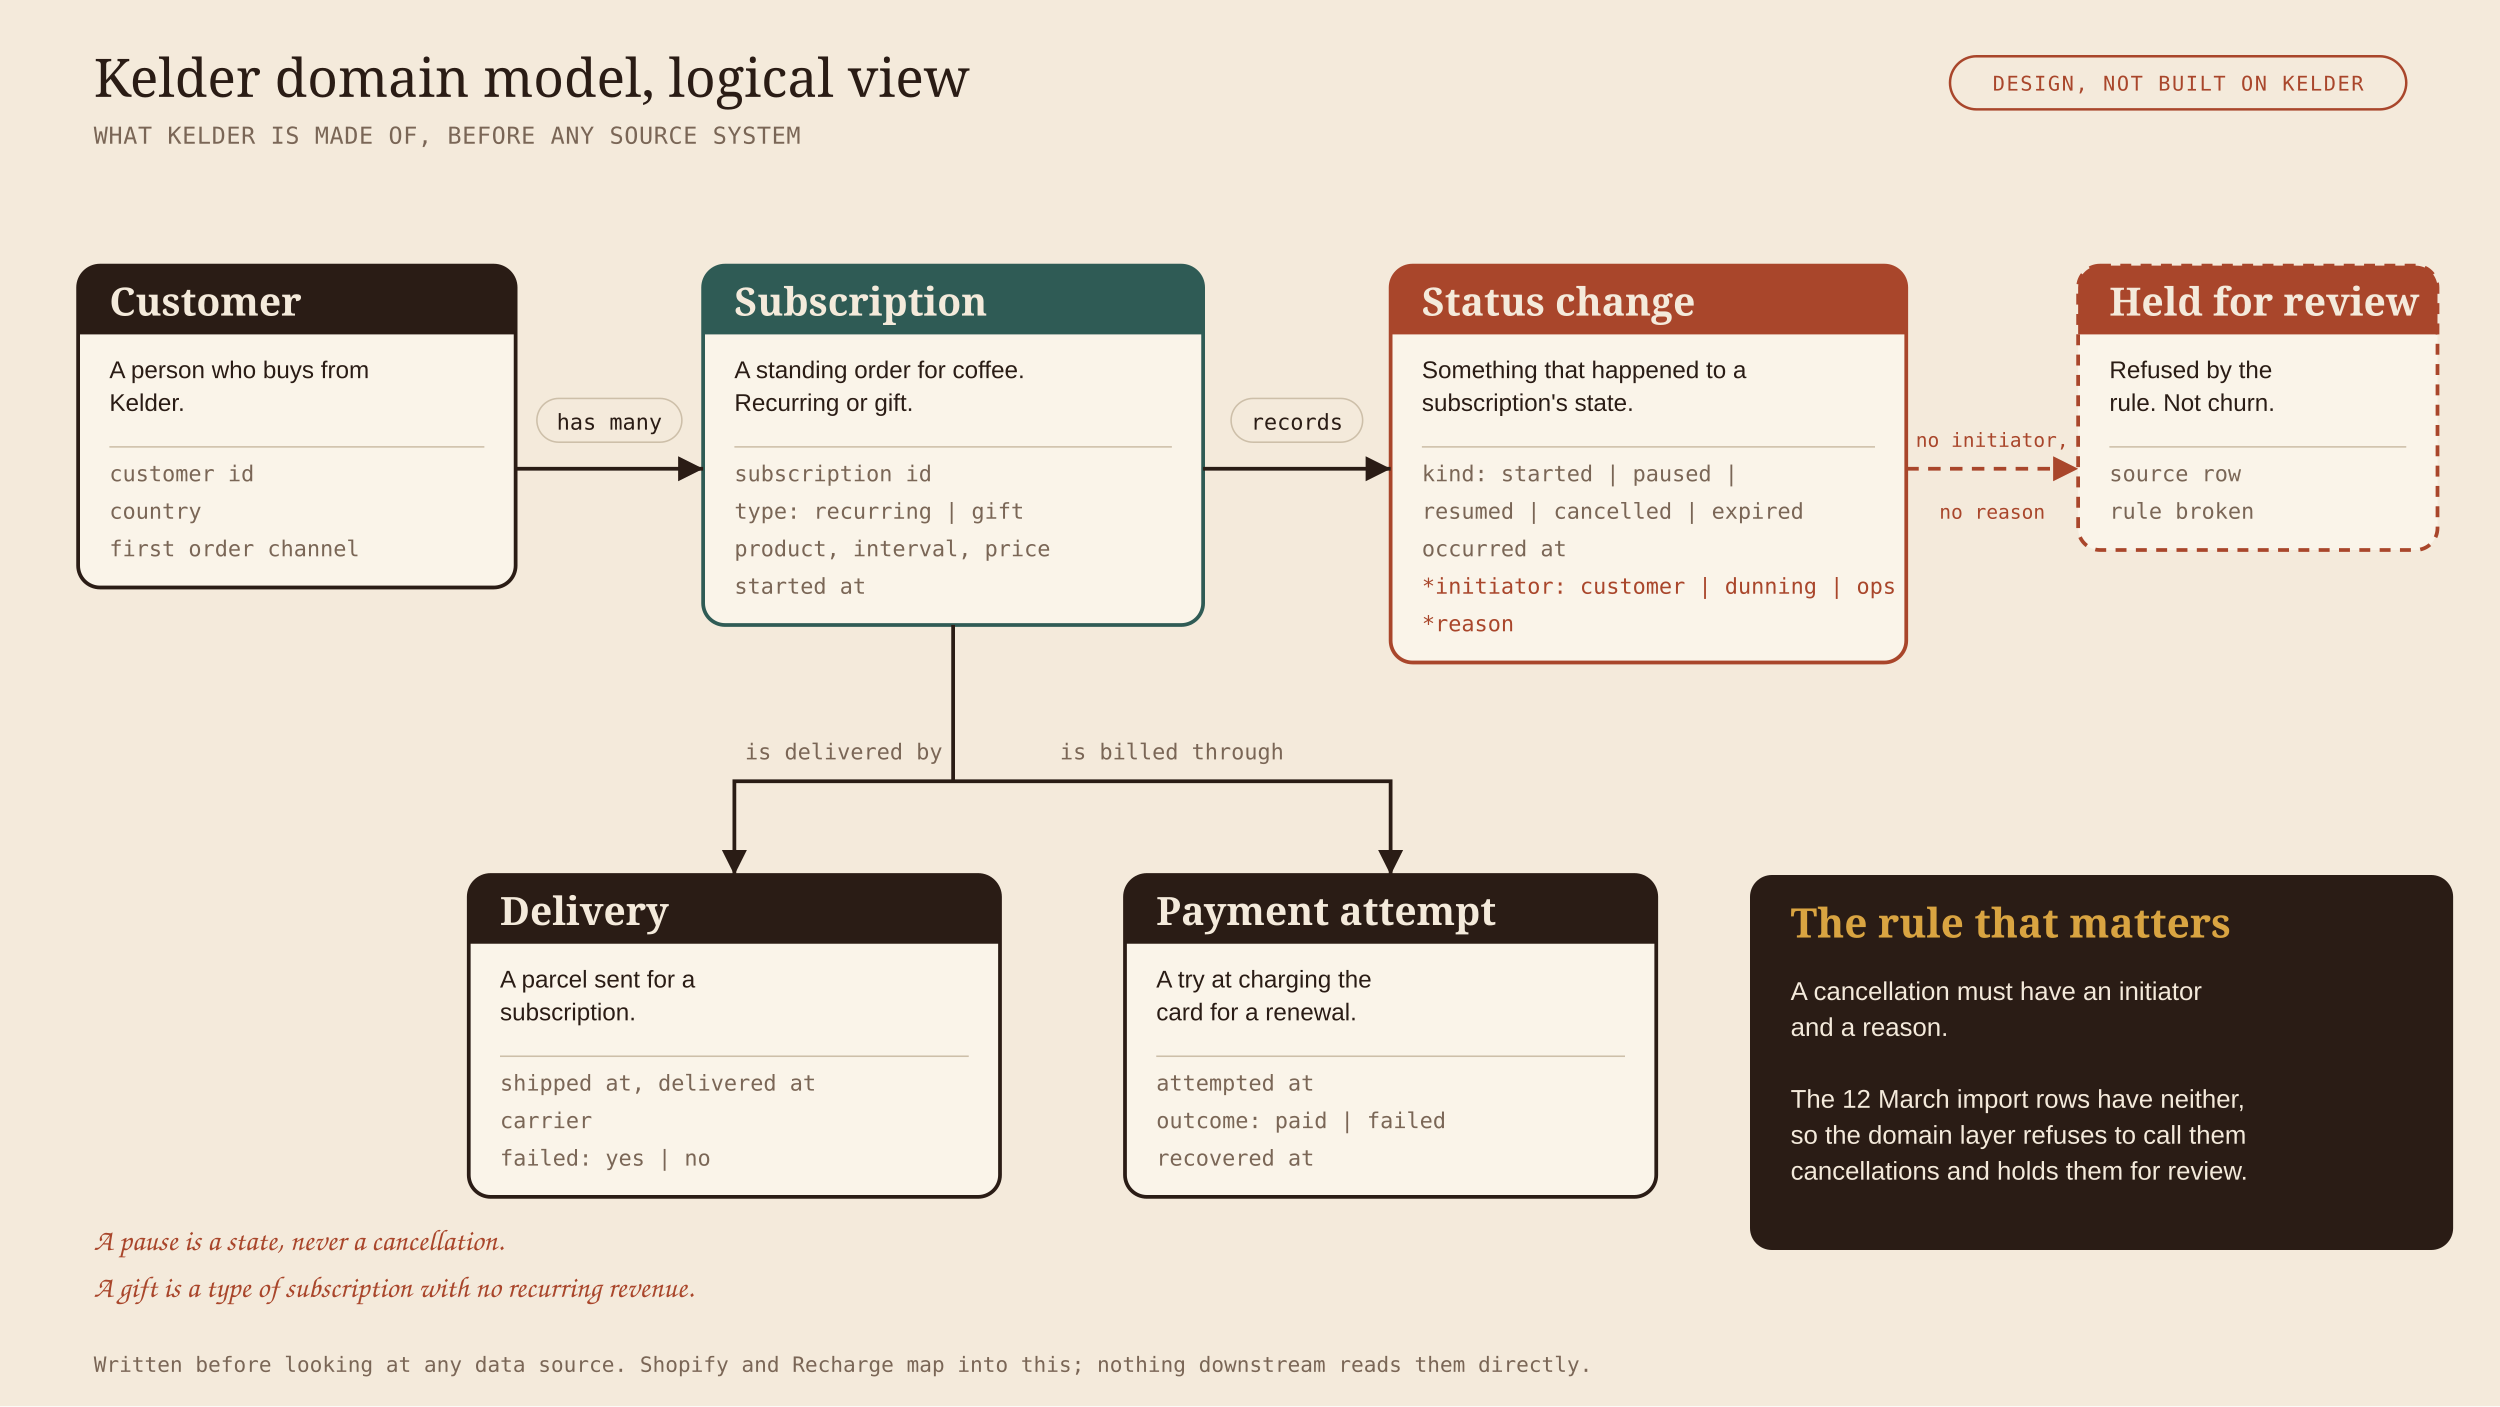
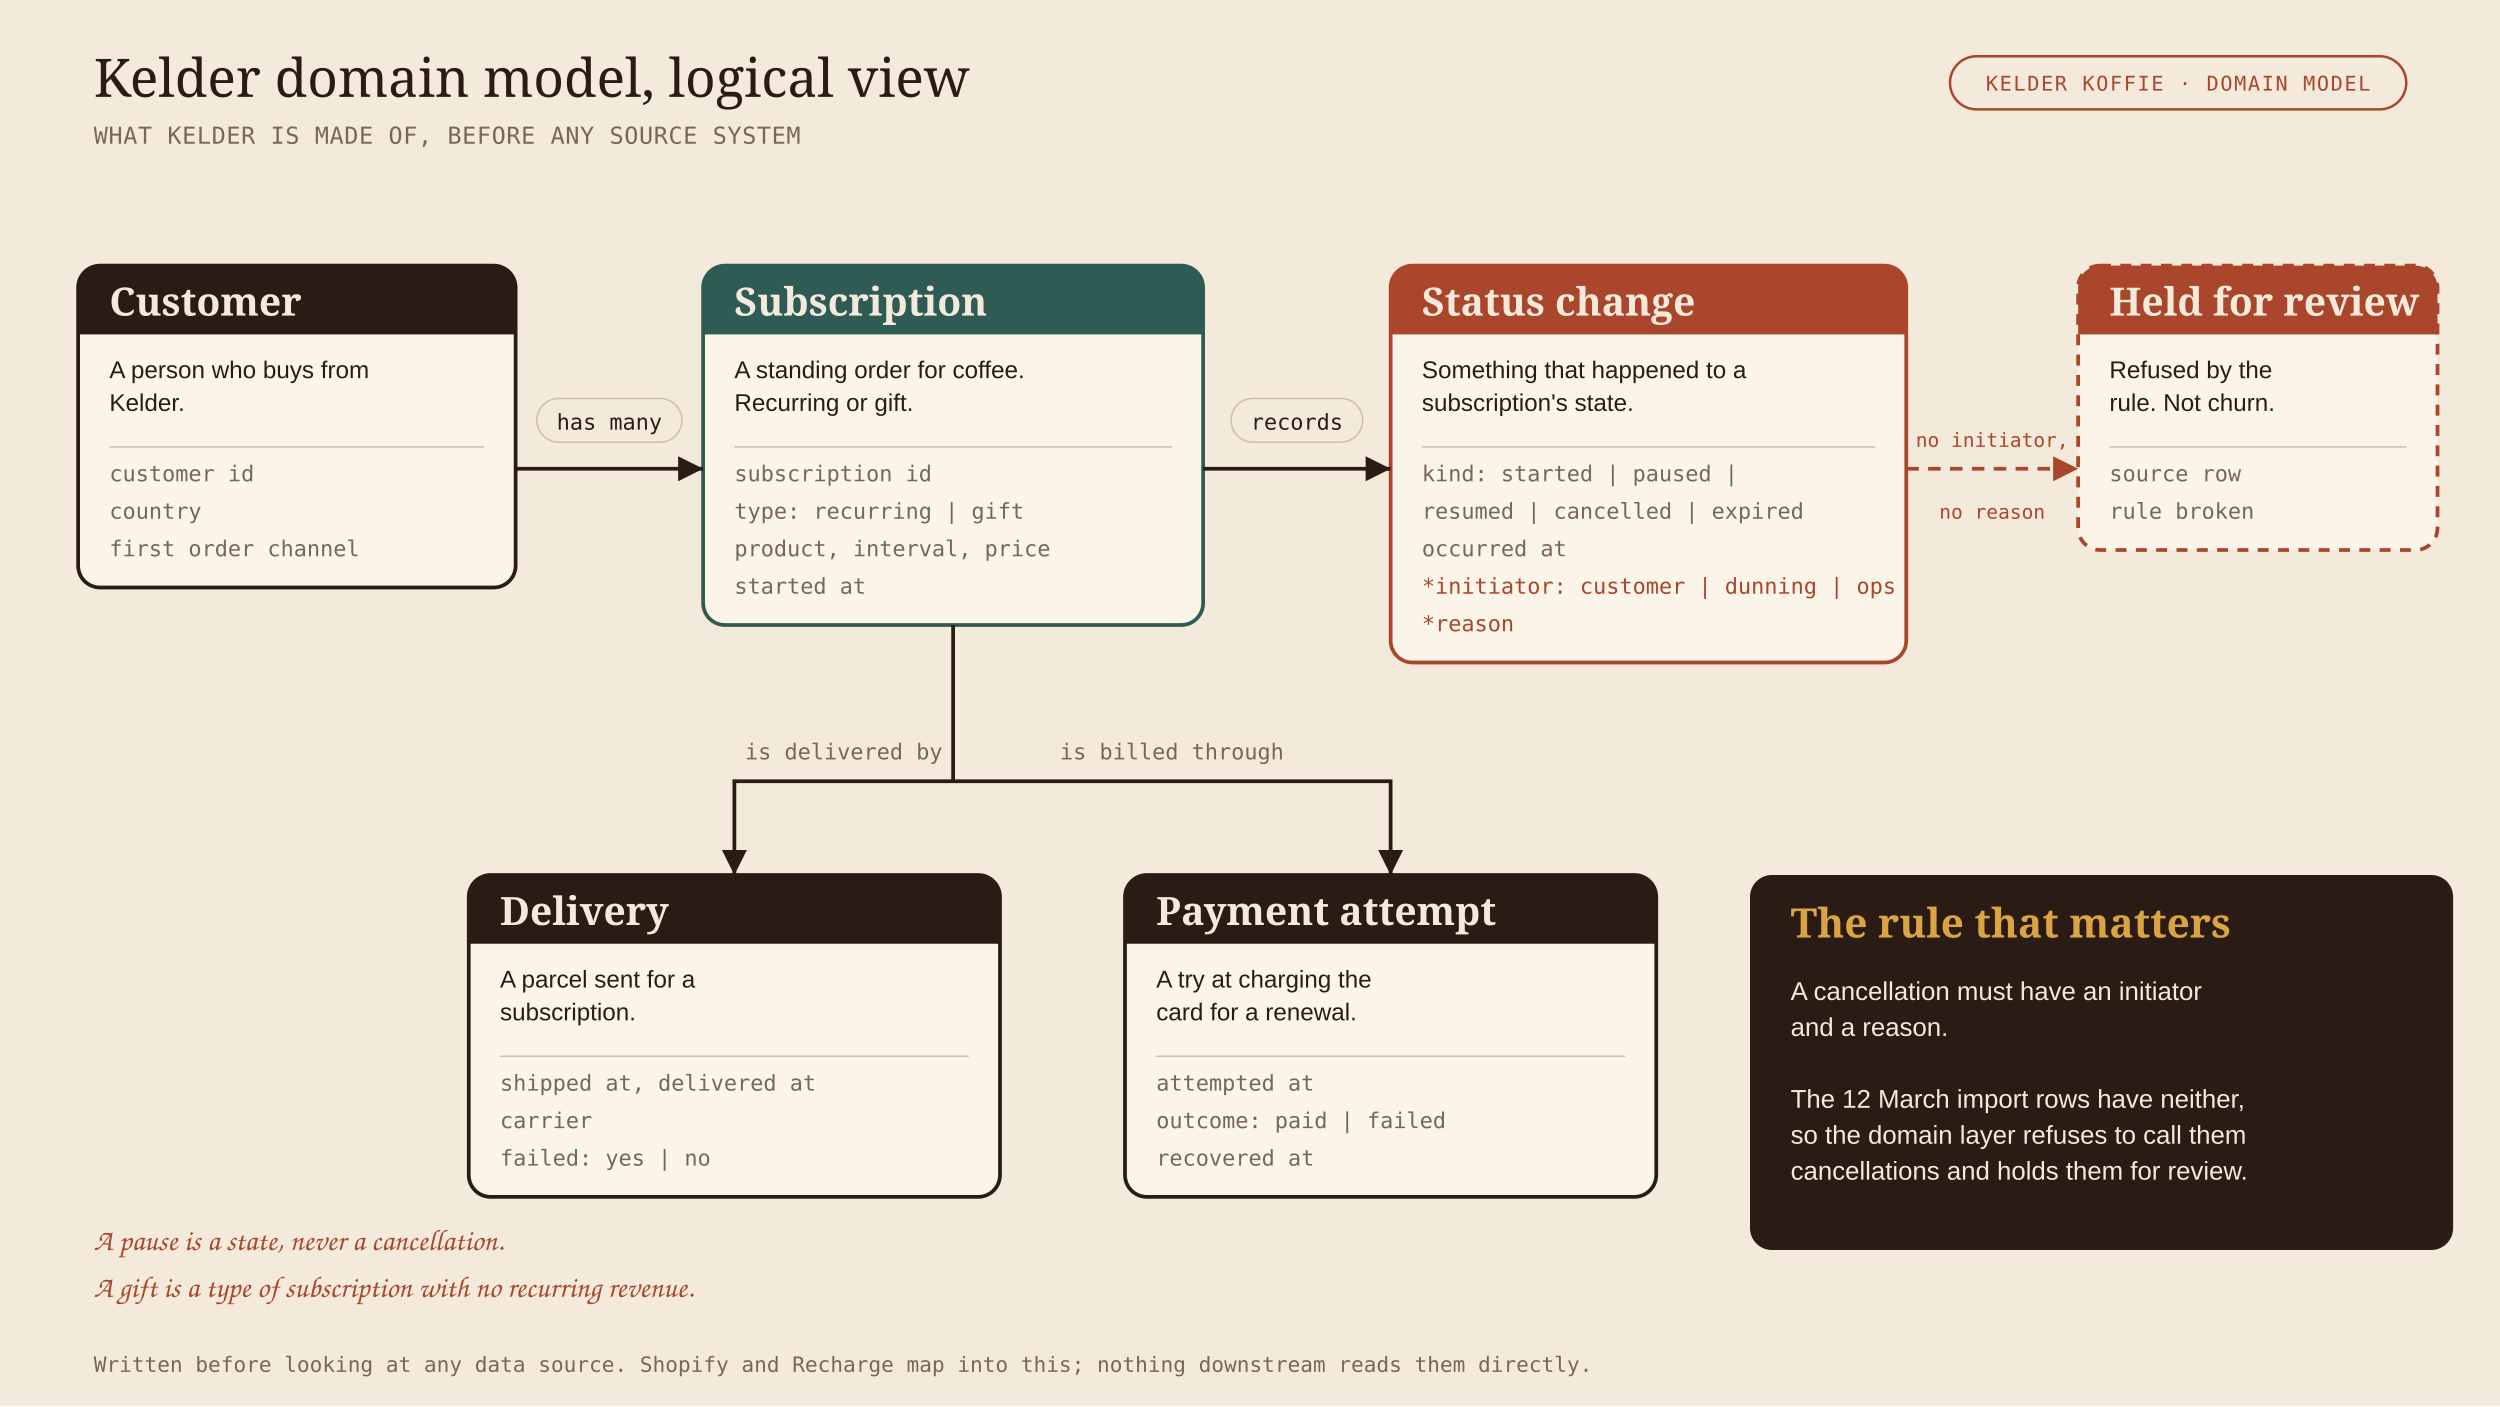
<svg xmlns="http://www.w3.org/2000/svg" viewBox="0 0 1600 900" role="img" aria-label="Kelder domain model, logical view">
  <rect width="1600" height="900" fill="#F4EADB" />
  <text x="60" y="62" font-family="Fraunces, Georgia, serif" font-size="34" fill="#2A1C15" font-weight="500" text-anchor="start" font-style="normal">Kelder domain model, logical view</text>
  <text x="60" y="92" font-family="'JetBrains Mono', Menlo, monospace" font-size="15" fill="#7A6656" font-weight="400" text-anchor="start" font-style="normal" letter-spacing="0.4">WHAT KELDER IS MADE OF, BEFORE ANY SOURCE SYSTEM</text>
  <g transform="translate(1540,58)">
    <rect x="-292" y="-22" width="292" height="34" rx="17" fill="none" stroke="#A9462B" stroke-width="1.6" />
-     <text x="-146" y="0" font-family="'JetBrains Mono', Menlo, monospace" font-size="13" fill="#A9462B" font-weight="500" text-anchor="middle" font-style="normal" letter-spacing="1">DESIGN, NOT BUILT ON KELDER</text>
+     <text x="-146" y="0" font-family="'JetBrains Mono', Menlo, monospace" font-size="13" fill="#A9462B" font-weight="500" text-anchor="middle" font-style="normal" letter-spacing="1">KELDER KOFFIE · DOMAIN MODEL</text>
  </g>
  <rect x="50" y="170" width="280" height="206" rx="14" fill="#FAF4E9" stroke="#2A1C15" stroke-width="2.4" />
  <path d="M50 184a14 14 0 0 1 14 -14h252a14 14 0 0 1 14 14v30h-280z" fill="#2A1C15" />
  <text x="70" y="202" font-family="Fraunces, Georgia, serif" font-size="25" fill="#F4EADB" font-weight="600" text-anchor="start" font-style="normal">Customer</text>
  <text x="70" y="242" font-family="'Instrument Sans', 'Helvetica Neue', Arial, sans-serif" font-size="15.5" fill="#2A1C15" font-weight="400" text-anchor="start" font-style="normal">A person who buys from</text>
  <text x="70" y="263" font-family="'Instrument Sans', 'Helvetica Neue', Arial, sans-serif" font-size="15.5" fill="#2A1C15" font-weight="400" text-anchor="start" font-style="normal">Kelder.</text>
  <line x1="70" x2="310" y1="286" y2="286" stroke="#CDBFA9" />
  <text x="70" y="308" font-family="'JetBrains Mono', Menlo, monospace" font-size="14" fill="#7A6656" font-weight="400" text-anchor="start" font-style="normal">customer id</text>
  <text x="70" y="332" font-family="'JetBrains Mono', Menlo, monospace" font-size="14" fill="#7A6656" font-weight="400" text-anchor="start" font-style="normal">country</text>
  <text x="70" y="356" font-family="'JetBrains Mono', Menlo, monospace" font-size="14" fill="#7A6656" font-weight="400" text-anchor="start" font-style="normal">first order channel</text>
  <rect x="450" y="170" width="320" height="230" rx="14" fill="#FAF4E9" stroke="#2F5B55" stroke-width="2.4" />
  <path d="M450 184a14 14 0 0 1 14 -14h292a14 14 0 0 1 14 14v30h-320z" fill="#2F5B55" />
  <text x="470" y="202" font-family="Fraunces, Georgia, serif" font-size="25" fill="#F4EADB" font-weight="600" text-anchor="start" font-style="normal">Subscription</text>
  <text x="470" y="242" font-family="'Instrument Sans', 'Helvetica Neue', Arial, sans-serif" font-size="15.5" fill="#2A1C15" font-weight="400" text-anchor="start" font-style="normal">A standing order for coffee.</text>
  <text x="470" y="263" font-family="'Instrument Sans', 'Helvetica Neue', Arial, sans-serif" font-size="15.5" fill="#2A1C15" font-weight="400" text-anchor="start" font-style="normal">Recurring or gift.</text>
  <line x1="470" x2="750" y1="286" y2="286" stroke="#CDBFA9" />
  <text x="470" y="308" font-family="'JetBrains Mono', Menlo, monospace" font-size="14" fill="#7A6656" font-weight="400" text-anchor="start" font-style="normal">subscription id</text>
  <text x="470" y="332" font-family="'JetBrains Mono', Menlo, monospace" font-size="14" fill="#7A6656" font-weight="400" text-anchor="start" font-style="normal">type: recurring | gift</text>
  <text x="470" y="356" font-family="'JetBrains Mono', Menlo, monospace" font-size="14" fill="#7A6656" font-weight="400" text-anchor="start" font-style="normal">product, interval, price</text>
  <text x="470" y="380" font-family="'JetBrains Mono', Menlo, monospace" font-size="14" fill="#7A6656" font-weight="400" text-anchor="start" font-style="normal">started at</text>
  <rect x="890" y="170" width="330" height="254" rx="14" fill="#FAF4E9" stroke="#A9462B" stroke-width="2.4" />
  <path d="M890 184a14 14 0 0 1 14 -14h302a14 14 0 0 1 14 14v30h-330z" fill="#A9462B" />
  <text x="910" y="202" font-family="Fraunces, Georgia, serif" font-size="25" fill="#F4EADB" font-weight="600" text-anchor="start" font-style="normal">Status change</text>
  <text x="910" y="242" font-family="'Instrument Sans', 'Helvetica Neue', Arial, sans-serif" font-size="15.5" fill="#2A1C15" font-weight="400" text-anchor="start" font-style="normal">Something that happened to a</text>
  <text x="910" y="263" font-family="'Instrument Sans', 'Helvetica Neue', Arial, sans-serif" font-size="15.5" fill="#2A1C15" font-weight="400" text-anchor="start" font-style="normal">subscription's state.</text>
  <line x1="910" x2="1200" y1="286" y2="286" stroke="#CDBFA9" />
  <text x="910" y="308" font-family="'JetBrains Mono', Menlo, monospace" font-size="14" fill="#7A6656" font-weight="400" text-anchor="start" font-style="normal">kind: started | paused |</text>
  <text x="910" y="332" font-family="'JetBrains Mono', Menlo, monospace" font-size="14" fill="#7A6656" font-weight="400" text-anchor="start" font-style="normal">      resumed | cancelled | expired</text>
  <text x="910" y="356" font-family="'JetBrains Mono', Menlo, monospace" font-size="14" fill="#7A6656" font-weight="400" text-anchor="start" font-style="normal">occurred at</text>
  <text x="910" y="380" font-family="'JetBrains Mono', Menlo, monospace" font-size="14" fill="#A9462B" font-weight="400" text-anchor="start" font-style="normal">*initiator: customer | dunning | ops</text>
  <text x="910" y="404" font-family="'JetBrains Mono', Menlo, monospace" font-size="14" fill="#A9462B" font-weight="400" text-anchor="start" font-style="normal">*reason</text>
  <rect x="1330" y="170" width="230" height="182" rx="14" fill="#FAF4E9" stroke="#A9462B" stroke-width="2.4" stroke-dasharray="7 6" />
  <path d="M1330 184a14 14 0 0 1 14 -14h202a14 14 0 0 1 14 14v30h-230z" fill="#A9462B" />
  <text x="1350" y="202" font-family="Fraunces, Georgia, serif" font-size="25" fill="#F4EADB" font-weight="600" text-anchor="start" font-style="normal">Held for review</text>
  <text x="1350" y="242" font-family="'Instrument Sans', 'Helvetica Neue', Arial, sans-serif" font-size="15.5" fill="#2A1C15" font-weight="400" text-anchor="start" font-style="normal">Refused by the</text>
  <text x="1350" y="263" font-family="'Instrument Sans', 'Helvetica Neue', Arial, sans-serif" font-size="15.5" fill="#2A1C15" font-weight="400" text-anchor="start" font-style="normal">rule. Not churn.</text>
  <line x1="1350" x2="1540" y1="286" y2="286" stroke="#CDBFA9" />
  <text x="1350" y="308" font-family="'JetBrains Mono', Menlo, monospace" font-size="14" fill="#7A6656" font-weight="400" text-anchor="start" font-style="normal">source row</text>
  <text x="1350" y="332" font-family="'JetBrains Mono', Menlo, monospace" font-size="14" fill="#7A6656" font-weight="400" text-anchor="start" font-style="normal">rule broken</text>
  <rect x="300" y="560" width="340" height="206" rx="14" fill="#FAF4E9" stroke="#2A1C15" stroke-width="2.4" />
  <path d="M300 574a14 14 0 0 1 14 -14h312a14 14 0 0 1 14 14v30h-340z" fill="#2A1C15" />
  <text x="320" y="592" font-family="Fraunces, Georgia, serif" font-size="25" fill="#F4EADB" font-weight="600" text-anchor="start" font-style="normal">Delivery</text>
  <text x="320" y="632" font-family="'Instrument Sans', 'Helvetica Neue', Arial, sans-serif" font-size="15.5" fill="#2A1C15" font-weight="400" text-anchor="start" font-style="normal">A parcel sent for a</text>
  <text x="320" y="653" font-family="'Instrument Sans', 'Helvetica Neue', Arial, sans-serif" font-size="15.5" fill="#2A1C15" font-weight="400" text-anchor="start" font-style="normal">subscription.</text>
  <line x1="320" x2="620" y1="676" y2="676" stroke="#CDBFA9" />
  <text x="320" y="698" font-family="'JetBrains Mono', Menlo, monospace" font-size="14" fill="#7A6656" font-weight="400" text-anchor="start" font-style="normal">shipped at, delivered at</text>
  <text x="320" y="722" font-family="'JetBrains Mono', Menlo, monospace" font-size="14" fill="#7A6656" font-weight="400" text-anchor="start" font-style="normal">carrier</text>
  <text x="320" y="746" font-family="'JetBrains Mono', Menlo, monospace" font-size="14" fill="#7A6656" font-weight="400" text-anchor="start" font-style="normal">failed: yes | no</text>
  <rect x="720" y="560" width="340" height="206" rx="14" fill="#FAF4E9" stroke="#2A1C15" stroke-width="2.4" />
  <path d="M720 574a14 14 0 0 1 14 -14h312a14 14 0 0 1 14 14v30h-340z" fill="#2A1C15" />
  <text x="740" y="592" font-family="Fraunces, Georgia, serif" font-size="25" fill="#F4EADB" font-weight="600" text-anchor="start" font-style="normal">Payment attempt</text>
  <text x="740" y="632" font-family="'Instrument Sans', 'Helvetica Neue', Arial, sans-serif" font-size="15.5" fill="#2A1C15" font-weight="400" text-anchor="start" font-style="normal">A try at charging the</text>
  <text x="740" y="653" font-family="'Instrument Sans', 'Helvetica Neue', Arial, sans-serif" font-size="15.5" fill="#2A1C15" font-weight="400" text-anchor="start" font-style="normal">card for a renewal.</text>
  <line x1="740" x2="1040" y1="676" y2="676" stroke="#CDBFA9" />
  <text x="740" y="698" font-family="'JetBrains Mono', Menlo, monospace" font-size="14" fill="#7A6656" font-weight="400" text-anchor="start" font-style="normal">attempted at</text>
  <text x="740" y="722" font-family="'JetBrains Mono', Menlo, monospace" font-size="14" fill="#7A6656" font-weight="400" text-anchor="start" font-style="normal">outcome: paid | failed</text>
  <text x="740" y="746" font-family="'JetBrains Mono', Menlo, monospace" font-size="14" fill="#7A6656" font-weight="400" text-anchor="start" font-style="normal">recovered at</text>
  <line x1="330" y1="300" x2="450" y2="300" stroke="#2A1C15" stroke-width="2.4" />
  <path d="M450 300L434.0 308.0L434.0 292.0Z" fill="#2A1C15" />
  <rect x="343.6" y="255" width="92.8" height="28" rx="14" fill="#F4EADB" stroke="#CDBFA9" />
  <text x="390" y="275" font-family="'JetBrains Mono', Menlo, monospace" font-size="14" fill="#2A1C15" font-weight="500" text-anchor="middle" font-style="normal">has many</text>
  <line x1="770" y1="300" x2="890" y2="300" stroke="#2A1C15" stroke-width="2.4" />
  <path d="M890 300L874.0 308.0L874.0 292.0Z" fill="#2A1C15" />
  <rect x="787.9" y="255" width="84.2" height="28" rx="14" fill="#F4EADB" stroke="#CDBFA9" />
  <text x="830" y="275" font-family="'JetBrains Mono', Menlo, monospace" font-size="14" fill="#2A1C15" font-weight="500" text-anchor="middle" font-style="normal">records</text>
  <line x1="1220" y1="300" x2="1330" y2="300" stroke="#A9462B" stroke-width="2.4" stroke-dasharray="8 6" />
  <path d="M1330 300L1314.0 308.0L1314.0 292.0Z" fill="#A9462B" />
  <text x="1275" y="286" font-family="'JetBrains Mono', Menlo, monospace" font-size="12.5" fill="#A9462B" font-weight="500" text-anchor="middle" font-style="normal">no initiator,</text>
  <text x="1275" y="332" font-family="'JetBrains Mono', Menlo, monospace" font-size="12.5" fill="#A9462B" font-weight="500" text-anchor="middle" font-style="normal">no reason</text>
  <path d="M610 400 V500 H470 V560 M610 500 H890 V560" fill="none" stroke="#2A1C15" stroke-width="2.4" />
  <path d="M470 560l-8 -16h16z" fill="#2A1C15" />
  <path d="M890 560l-8 -16h16z" fill="#2A1C15" />
  <text x="540" y="486" font-family="'JetBrains Mono', Menlo, monospace" font-size="14" fill="#7A6656" font-weight="500" text-anchor="middle" font-style="normal">is delivered by</text>
  <text x="750" y="486" font-family="'JetBrains Mono', Menlo, monospace" font-size="14" fill="#7A6656" font-weight="500" text-anchor="middle" font-style="normal">is billed through</text>
  <rect x="1120" y="560" width="450" height="240" rx="14" fill="#2A1C15" />
  <text x="1146" y="600" font-family="Fraunces, Georgia, serif" font-size="26" fill="#D9A441" font-weight="600" text-anchor="start" font-style="normal">The rule that matters</text>
  <text x="1146" y="640" font-family="'Instrument Sans', 'Helvetica Neue', Arial, sans-serif" font-size="16.5" fill="#F4EADB" font-weight="400" text-anchor="start" font-style="normal">A cancellation must have an initiator</text>
  <text x="1146" y="663" font-family="'Instrument Sans', 'Helvetica Neue', Arial, sans-serif" font-size="16.5" fill="#F4EADB" font-weight="400" text-anchor="start" font-style="normal">and a reason.</text>
  <text x="1146" y="686" font-family="'Instrument Sans', 'Helvetica Neue', Arial, sans-serif" font-size="16.5" fill="#F4EADB" font-weight="400" text-anchor="start" font-style="normal" />
  <text x="1146" y="709" font-family="'Instrument Sans', 'Helvetica Neue', Arial, sans-serif" font-size="16.5" fill="#F4EADB" font-weight="400" text-anchor="start" font-style="normal">The 12 March import rows have neither,</text>
  <text x="1146" y="732" font-family="'Instrument Sans', 'Helvetica Neue', Arial, sans-serif" font-size="16.5" fill="#F4EADB" font-weight="400" text-anchor="start" font-style="normal">so the domain layer refuses to call them</text>
  <text x="1146" y="755" font-family="'Instrument Sans', 'Helvetica Neue', Arial, sans-serif" font-size="16.5" fill="#F4EADB" font-weight="400" text-anchor="start" font-style="normal">cancellations and holds them for review.</text>
  <text x="60" y="800" font-family="Caveat, 'Bradley Hand', cursive" font-size="19" fill="#A9462B" font-weight="600" text-anchor="start" font-style="normal">A pause is a state, never a cancellation.</text>
  <text x="60" y="830" font-family="Caveat, 'Bradley Hand', cursive" font-size="19" fill="#A9462B" font-weight="600" text-anchor="start" font-style="normal">A gift is a type of subscription with no recurring revenue.</text>
  <text x="60" y="878" font-family="'JetBrains Mono', Menlo, monospace" font-size="13.5" fill="#7A6656" font-weight="400" text-anchor="start" font-style="normal">Written before looking at any data source. Shopify and Recharge map into this; nothing downstream reads them directly.</text>
</svg>
